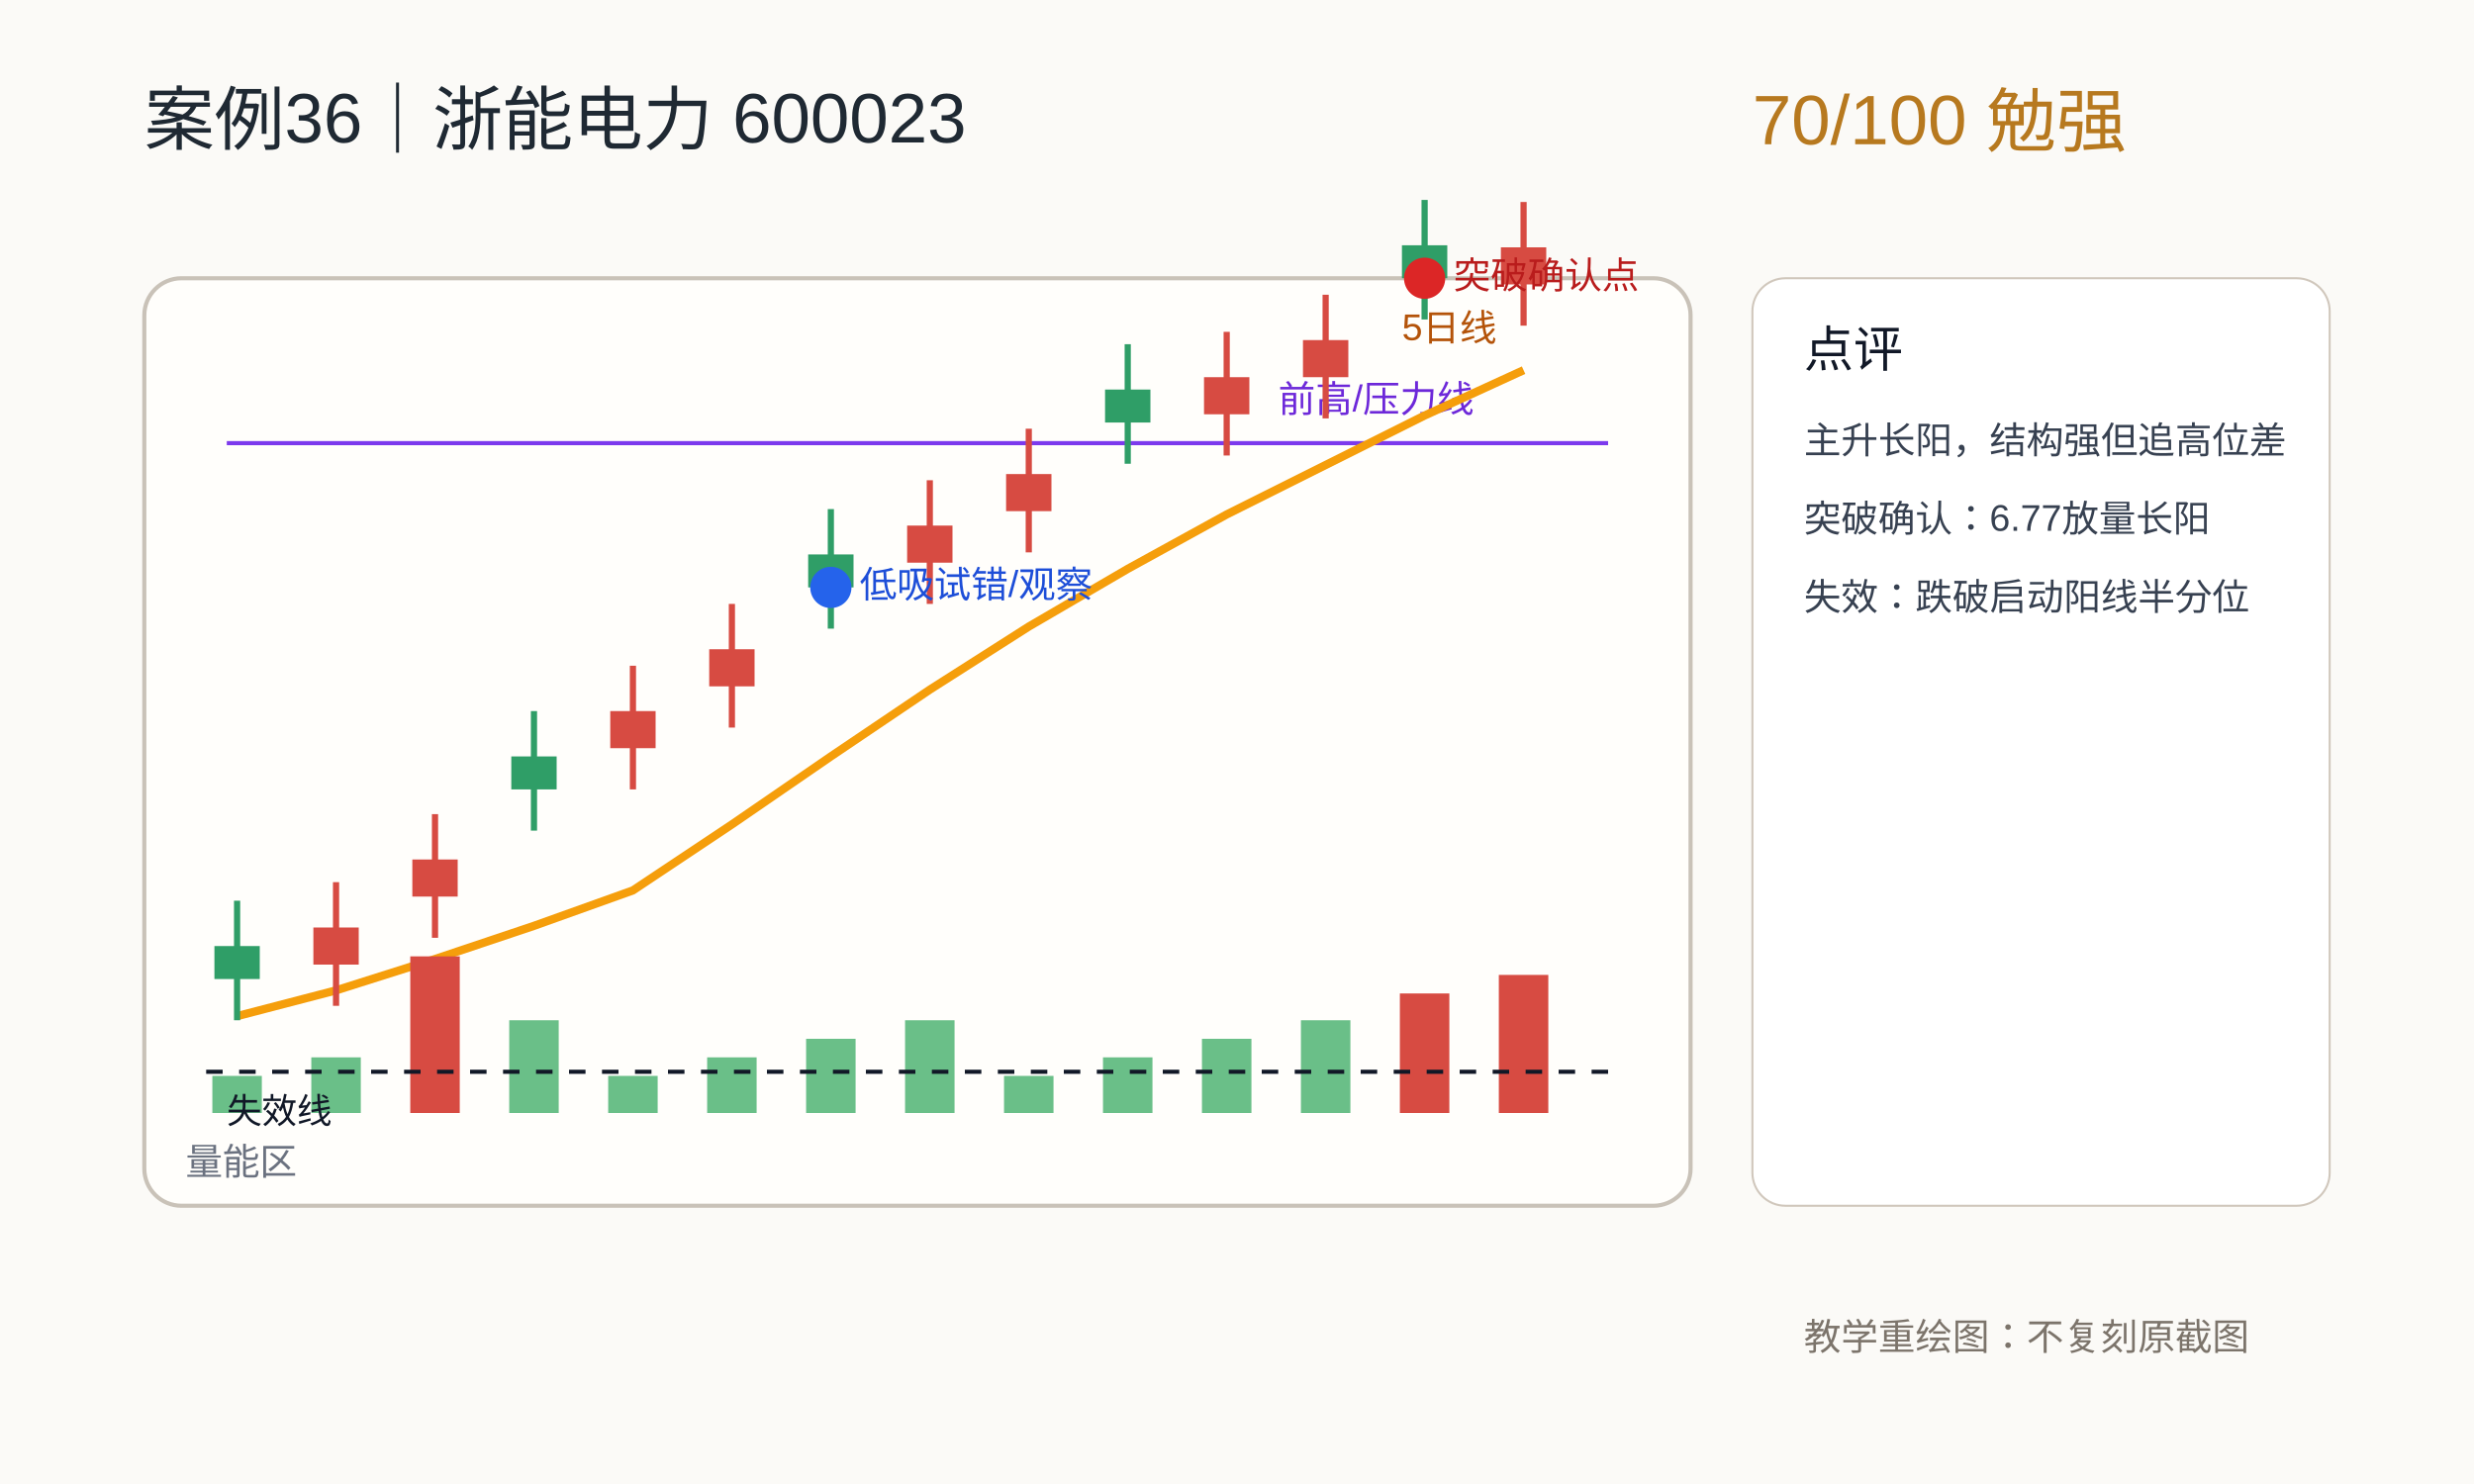
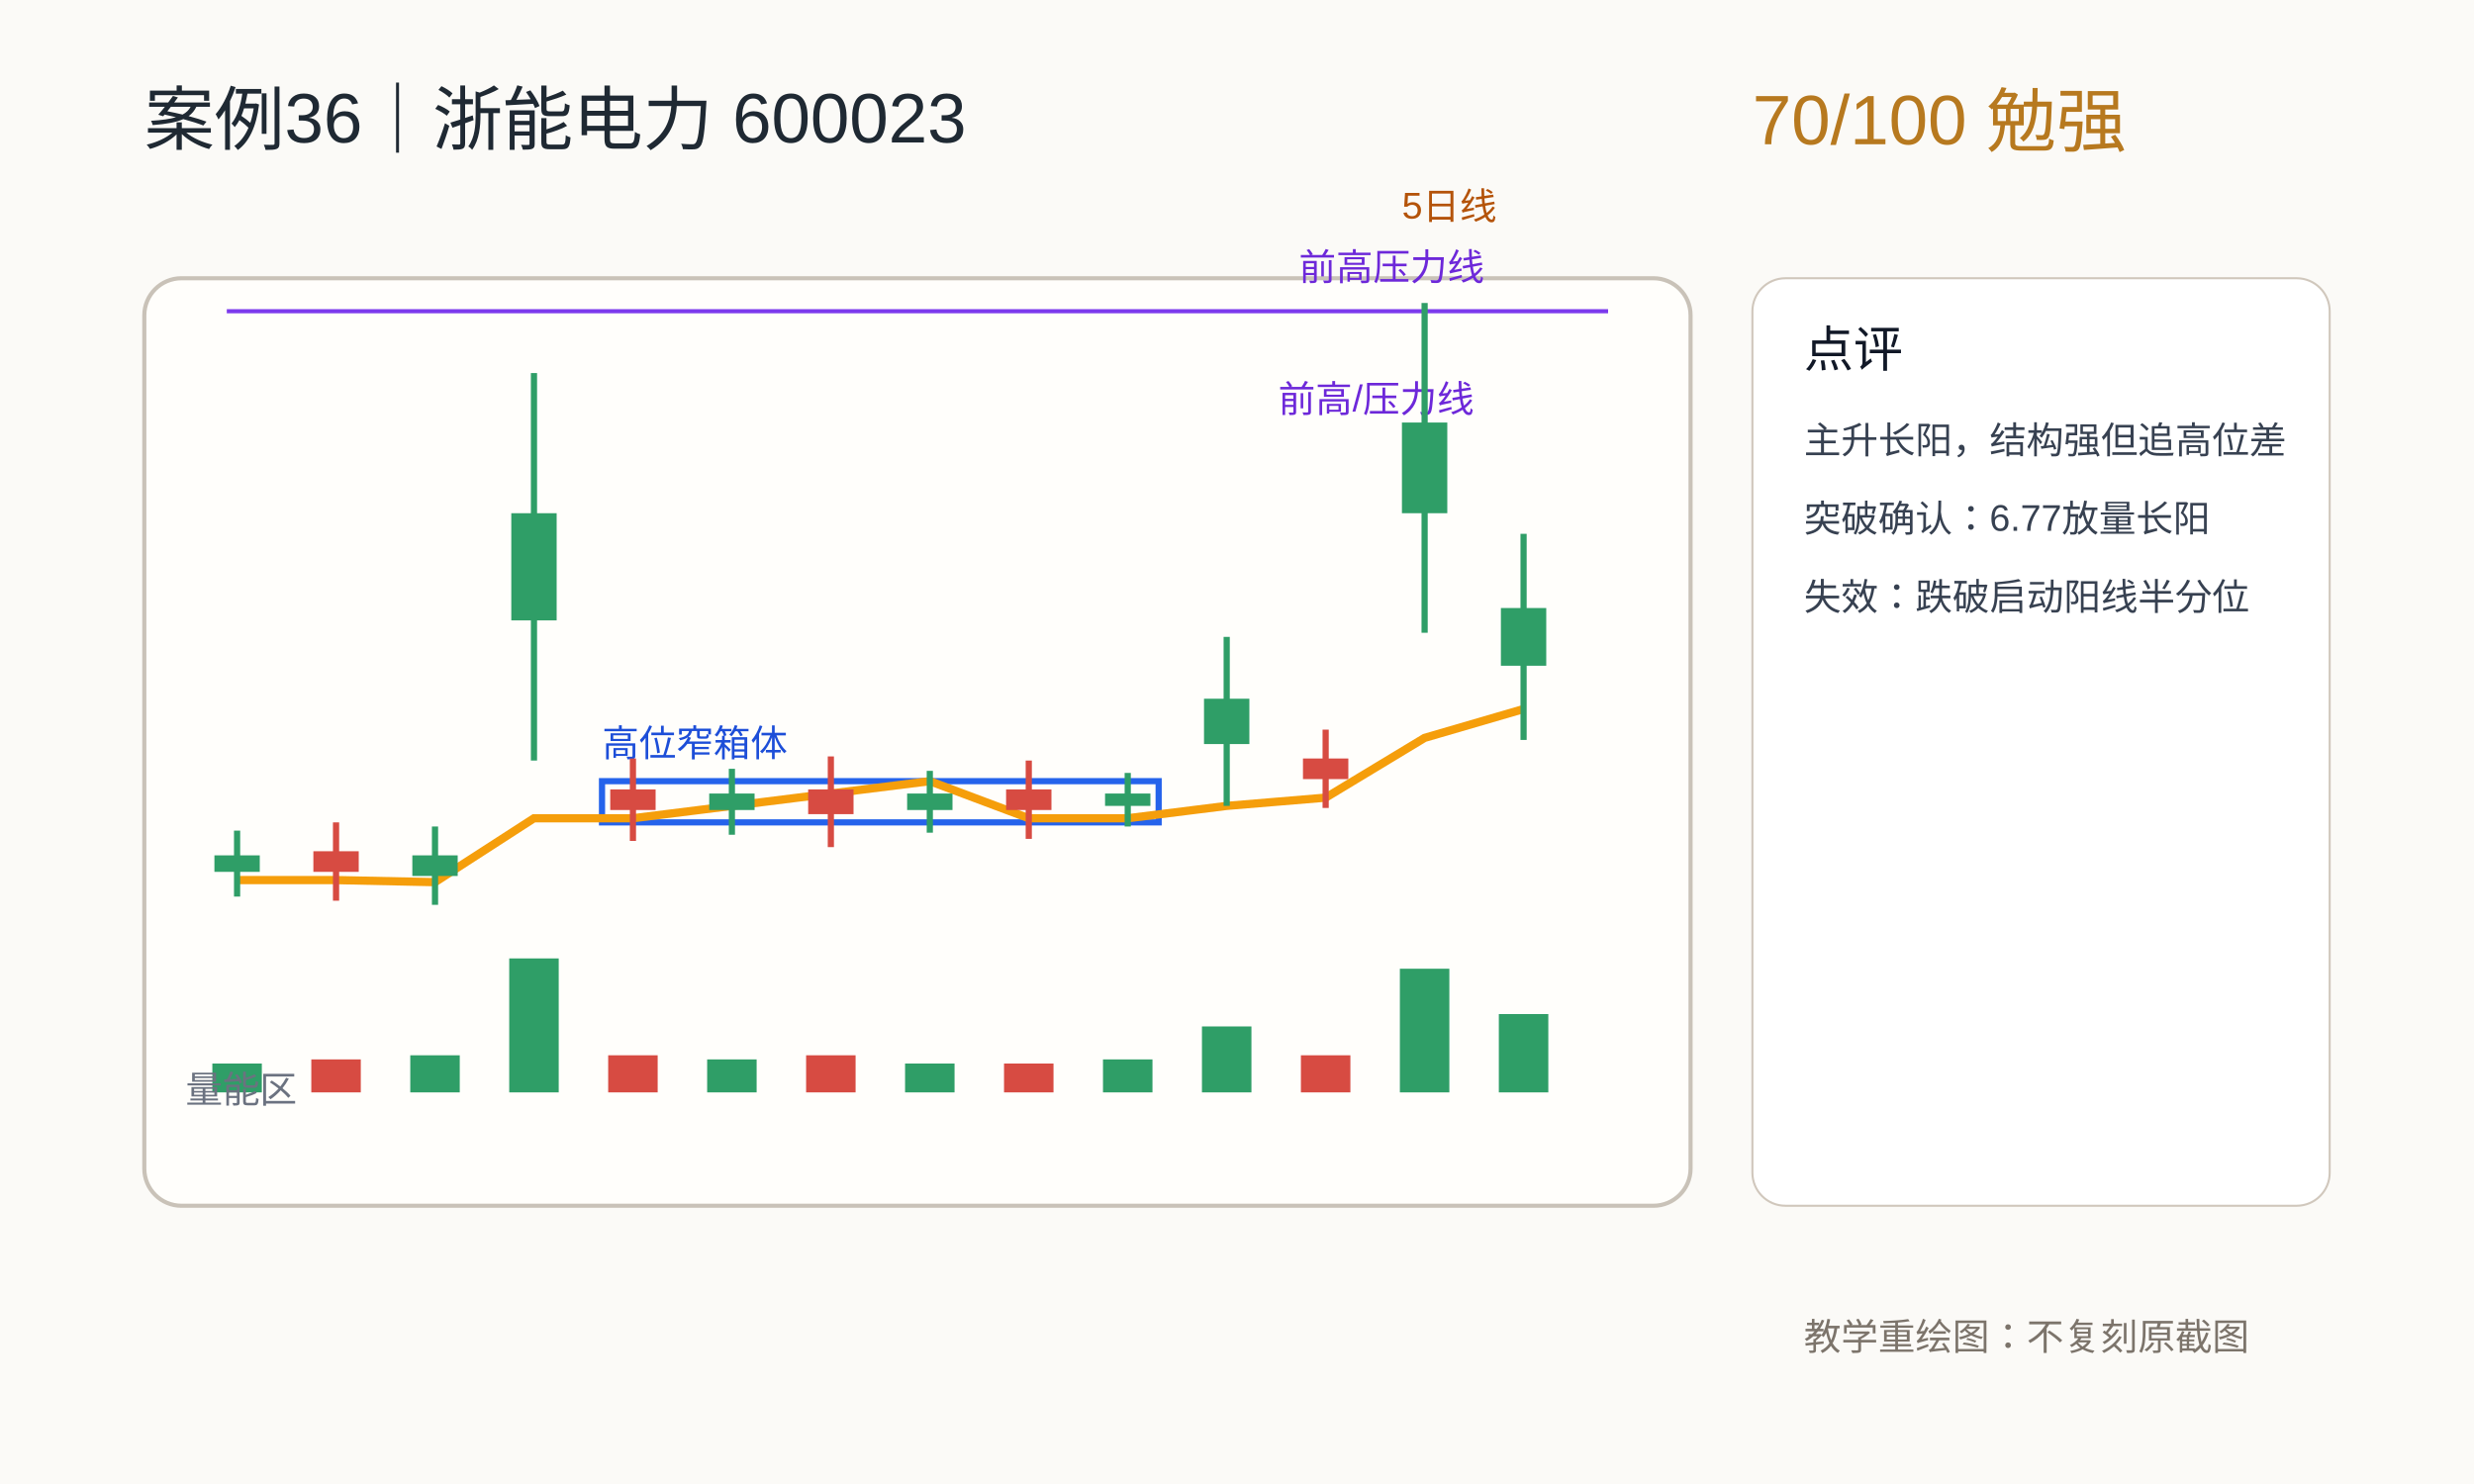
<svg xmlns="http://www.w3.org/2000/svg" width="1200" height="720" viewBox="0 0 1200 720">
  <rect width="1200" height="720" fill="#fbfaf7" />
  <rect x="70" y="135" width="750" height="450" rx="18" fill="#fffefb" stroke="#c9c2b8" stroke-width="2" />
  <text x="70" y="70" font-size="34" font-family="PingFang SC, Arial" fill="#1f2933">案例36｜浙能电力 600023</text>
  <text x="850" y="70" font-size="34" font-family="PingFang SC, Arial" fill="#b7791f">70/100  勉强</text>
-   <line x1="110" y1="215" x2="780" y2="215" stroke="#7c3aed" stroke-width="2" />
  <text x="620" y="200" font-size="18" font-family="PingFang SC, Arial" fill="#6d28d9">前高/压力线</text>
-   <polyline points="115,493.0 163,480.5 211,465.3 259,449.2 307,432.0 355,400.0 403,367.0 451,334.6 499,304.0 547,276.0 595,249.6 643,225.6 691,201.6 739,179.6" fill="none" stroke="#f59e0b" stroke-width="4" />
-   <text x="680" y="165" font-size="18" font-family="PingFang SC, Arial" fill="#b45309">5日线</text>
-   <line x1="115" y1="437" x2="115" y2="495" stroke="#2f9e67" stroke-width="3" />
-   <rect x="104" y="459" width="22" height="16" fill="#2f9e67" />
-   <rect x="103" y="522" width="24" height="18" fill="#6abf88" />
-   <line x1="163" y1="428" x2="163" y2="488" stroke="#d74b42" stroke-width="3" />
-   <rect x="152" y="450" width="22" height="18" fill="#d74b42" />
-   <rect x="151" y="513" width="24" height="27" fill="#6abf88" />
-   <line x1="211" y1="395" x2="211" y2="455" stroke="#d74b42" stroke-width="3" />
-   <rect x="200" y="417" width="22" height="18" fill="#d74b42" />
-   <rect x="199" y="464" width="24" height="76" fill="#d74b42" />
-   <line x1="259" y1="345" x2="259" y2="403" stroke="#2f9e67" stroke-width="3" />
-   <rect x="248" y="367" width="22" height="16" fill="#2f9e67" />
-   <rect x="247" y="495" width="24" height="45" fill="#6abf88" />
-   <line x1="307" y1="323" x2="307" y2="383" stroke="#d74b42" stroke-width="3" />
-   <rect x="296" y="345" width="22" height="18" fill="#d74b42" />
-   <rect x="295" y="522" width="24" height="18" fill="#6abf88" />
-   <line x1="355" y1="293" x2="355" y2="353" stroke="#d74b42" stroke-width="3" />
-   <rect x="344" y="315" width="22" height="18" fill="#d74b42" />
-   <rect x="343" y="513" width="24" height="27" fill="#6abf88" />
-   <line x1="403" y1="247" x2="403" y2="305" stroke="#2f9e67" stroke-width="3" />
-   <rect x="392" y="269" width="22" height="16" fill="#2f9e67" />
-   <rect x="391" y="504" width="24" height="36" fill="#6abf88" />
-   <line x1="451" y1="233" x2="451" y2="293" stroke="#d74b42" stroke-width="3" />
-   <rect x="440" y="255" width="22" height="18" fill="#d74b42" />
-   <rect x="439" y="495" width="24" height="45" fill="#6abf88" />
-   <line x1="499" y1="208" x2="499" y2="268" stroke="#d74b42" stroke-width="3" />
-   <rect x="488" y="230" width="22" height="18" fill="#d74b42" />
-   <rect x="487" y="522" width="24" height="18" fill="#6abf88" />
-   <line x1="547" y1="167" x2="547" y2="225" stroke="#2f9e67" stroke-width="3" />
-   <rect x="536" y="189" width="22" height="16" fill="#2f9e67" />
-   <rect x="535" y="513" width="24" height="27" fill="#6abf88" />
-   <line x1="595" y1="161" x2="595" y2="221" stroke="#d74b42" stroke-width="3" />
-   <rect x="584" y="183" width="22" height="18" fill="#d74b42" />
-   <rect x="583" y="504" width="24" height="36" fill="#6abf88" />
-   <line x1="643" y1="143" x2="643" y2="203" stroke="#d74b42" stroke-width="3" />
-   <rect x="632" y="165" width="22" height="18" fill="#d74b42" />
-   <rect x="631" y="495" width="24" height="45" fill="#6abf88" />
-   <line x1="691" y1="97" x2="691" y2="155" stroke="#2f9e67" stroke-width="3" />
-   <rect x="680" y="119" width="22" height="16" fill="#2f9e67" />
-   <rect x="679" y="482" width="24" height="58" fill="#d74b42" />
-   <line x1="739" y1="98" x2="739" y2="158" stroke="#d74b42" stroke-width="3" />
-   <rect x="728" y="120" width="22" height="18" fill="#d74b42" />
-   <rect x="727" y="473" width="24" height="67" fill="#d74b42" />
-   <circle cx="403" cy="285" r="10" fill="#2563eb" />
-   <text x="417" y="290" font-size="18" font-family="PingFang SC, Arial" fill="#1d4ed8">低吸试错/观察</text>
-   <circle cx="691" cy="135" r="10" fill="#dc2626" />
-   <text x="705" y="140" font-size="18" font-family="PingFang SC, Arial" fill="#b91c1c">突破确认点</text>
-   <line x1="100" y1="520" x2="780" y2="520" stroke="#111827" stroke-dasharray="8 8" stroke-width="2" />
-   <text x="110" y="545" font-size="17" font-family="PingFang SC, Arial" fill="#111827">失效线</text>
-   <text x="90" y="570" font-size="18" font-family="PingFang SC, Arial" fill="#6b7280">量能区</text>
+   <line x1="110" y1="151" x2="780" y2="151" stroke="#7c3aed" stroke-width="2" />
+   <text x="630" y="136" font-size="18" font-family="PingFang SC, Arial" fill="#6d28d9">前高压力线</text>
+   <rect x="292" y="379" width="270" height="20" fill="none" stroke="#2563eb" stroke-width="3" />
+   <text x="292" y="367" font-size="18" font-family="PingFang SC, Arial" fill="#1d4ed8">高位窄箱体</text>
+   <polyline points="115,427 163,427 211,428 259,397 307,397 355,391 403,385 451,379 499,397 547,397 595,391 643,387 691,358 739,344" fill="none" stroke="#f59e0b" stroke-width="4" />
+   <text x="680" y="106" font-size="18" font-family="PingFang SC, Arial" fill="#b45309">5日线</text>
+   <line x1="115" y1="403" x2="115" y2="435" stroke="#2f9e67" stroke-width="3" />
+   <rect x="104" y="415" width="22" height="8" fill="#2f9e67" />
+   <line x1="163" y1="399" x2="163" y2="437" stroke="#d74b42" stroke-width="3" />
+   <rect x="152" y="413" width="22" height="10" fill="#d74b42" />
+   <line x1="211" y1="401" x2="211" y2="439" stroke="#2f9e67" stroke-width="3" />
+   <rect x="200" y="415" width="22" height="10" fill="#2f9e67" />
+   <line x1="259" y1="181" x2="259" y2="369" stroke="#2f9e67" stroke-width="3" />
+   <rect x="248" y="249" width="22" height="52" fill="#2f9e67" />
+   <line x1="307" y1="368" x2="307" y2="408" stroke="#d74b42" stroke-width="3" />
+   <rect x="296" y="383" width="22" height="10" fill="#d74b42" />
+   <line x1="355" y1="373" x2="355" y2="405" stroke="#2f9e67" stroke-width="3" />
+   <rect x="344" y="385" width="22" height="8" fill="#2f9e67" />
+   <line x1="403" y1="367" x2="403" y2="411" stroke="#d74b42" stroke-width="3" />
+   <rect x="392" y="383" width="22" height="12" fill="#d74b42" />
+   <line x1="451" y1="374" x2="451" y2="404" stroke="#2f9e67" stroke-width="3" />
+   <rect x="440" y="385" width="22" height="8" fill="#2f9e67" />
+   <line x1="499" y1="369" x2="499" y2="407" stroke="#d74b42" stroke-width="3" />
+   <rect x="488" y="383" width="22" height="10" fill="#d74b42" />
+   <line x1="547" y1="375" x2="547" y2="401" stroke="#2f9e67" stroke-width="3" />
+   <rect x="536" y="385" width="22" height="6" fill="#2f9e67" />
+   <line x1="595" y1="309" x2="595" y2="391" stroke="#2f9e67" stroke-width="3" />
+   <rect x="584" y="339" width="22" height="22" fill="#2f9e67" />
+   <line x1="643" y1="354" x2="643" y2="392" stroke="#d74b42" stroke-width="3" />
+   <rect x="632" y="368" width="22" height="10" fill="#d74b42" />
+   <line x1="691" y1="147" x2="691" y2="307" stroke="#2f9e67" stroke-width="3" />
+   <rect x="680" y="205" width="22" height="44" fill="#2f9e67" />
+   <line x1="739" y1="259" x2="739" y2="359" stroke="#2f9e67" stroke-width="3" />
+   <rect x="728" y="295" width="22" height="28" fill="#2f9e67" />
+   <rect x="103" y="516" width="24" height="14" fill="#2f9e67" />
+   <rect x="151" y="514" width="24" height="16" fill="#d74b42" />
+   <rect x="199" y="512" width="24" height="18" fill="#2f9e67" />
+   <rect x="247" y="465" width="24" height="65" fill="#2f9e67" />
+   <rect x="295" y="512" width="24" height="18" fill="#d74b42" />
+   <rect x="343" y="514" width="24" height="16" fill="#2f9e67" />
+   <rect x="391" y="512" width="24" height="18" fill="#d74b42" />
+   <rect x="439" y="516" width="24" height="14" fill="#2f9e67" />
+   <rect x="487" y="516" width="24" height="14" fill="#d74b42" />
+   <rect x="535" y="514" width="24" height="16" fill="#2f9e67" />
+   <rect x="583" y="498" width="24" height="32" fill="#2f9e67" />
+   <rect x="631" y="512" width="24" height="18" fill="#d74b42" />
+   <rect x="679" y="470" width="24" height="60" fill="#2f9e67" />
+   <rect x="727" y="492" width="24" height="38" fill="#2f9e67" />
+   <text x="90" y="535" font-size="18" font-family="PingFang SC, Arial" fill="#6b7280">量能区</text>
  <rect x="850" y="135" width="280" height="450" rx="16" fill="#ffffff" stroke="#d0c7bc" />
  <text x="875" y="178" font-size="24" font-family="PingFang SC, Arial" fill="#111827">点评</text>
  <text x="875" y="220" font-size="18" font-family="PingFang SC, Arial" fill="#374151">主升长阳，结构强但追高位差</text>
  <text x="875" y="258" font-size="18" font-family="PingFang SC, Arial" fill="#374151">突破确认：6.77放量长阳</text>
  <text x="875" y="296" font-size="18" font-family="PingFang SC, Arial" fill="#374151">失效：跌破启动阳线半分位</text>
  <text x="875" y="655" font-size="18" font-family="PingFang SC, Arial" fill="#7c746b">教学重绘图：不复刻原截图</text>
</svg>
